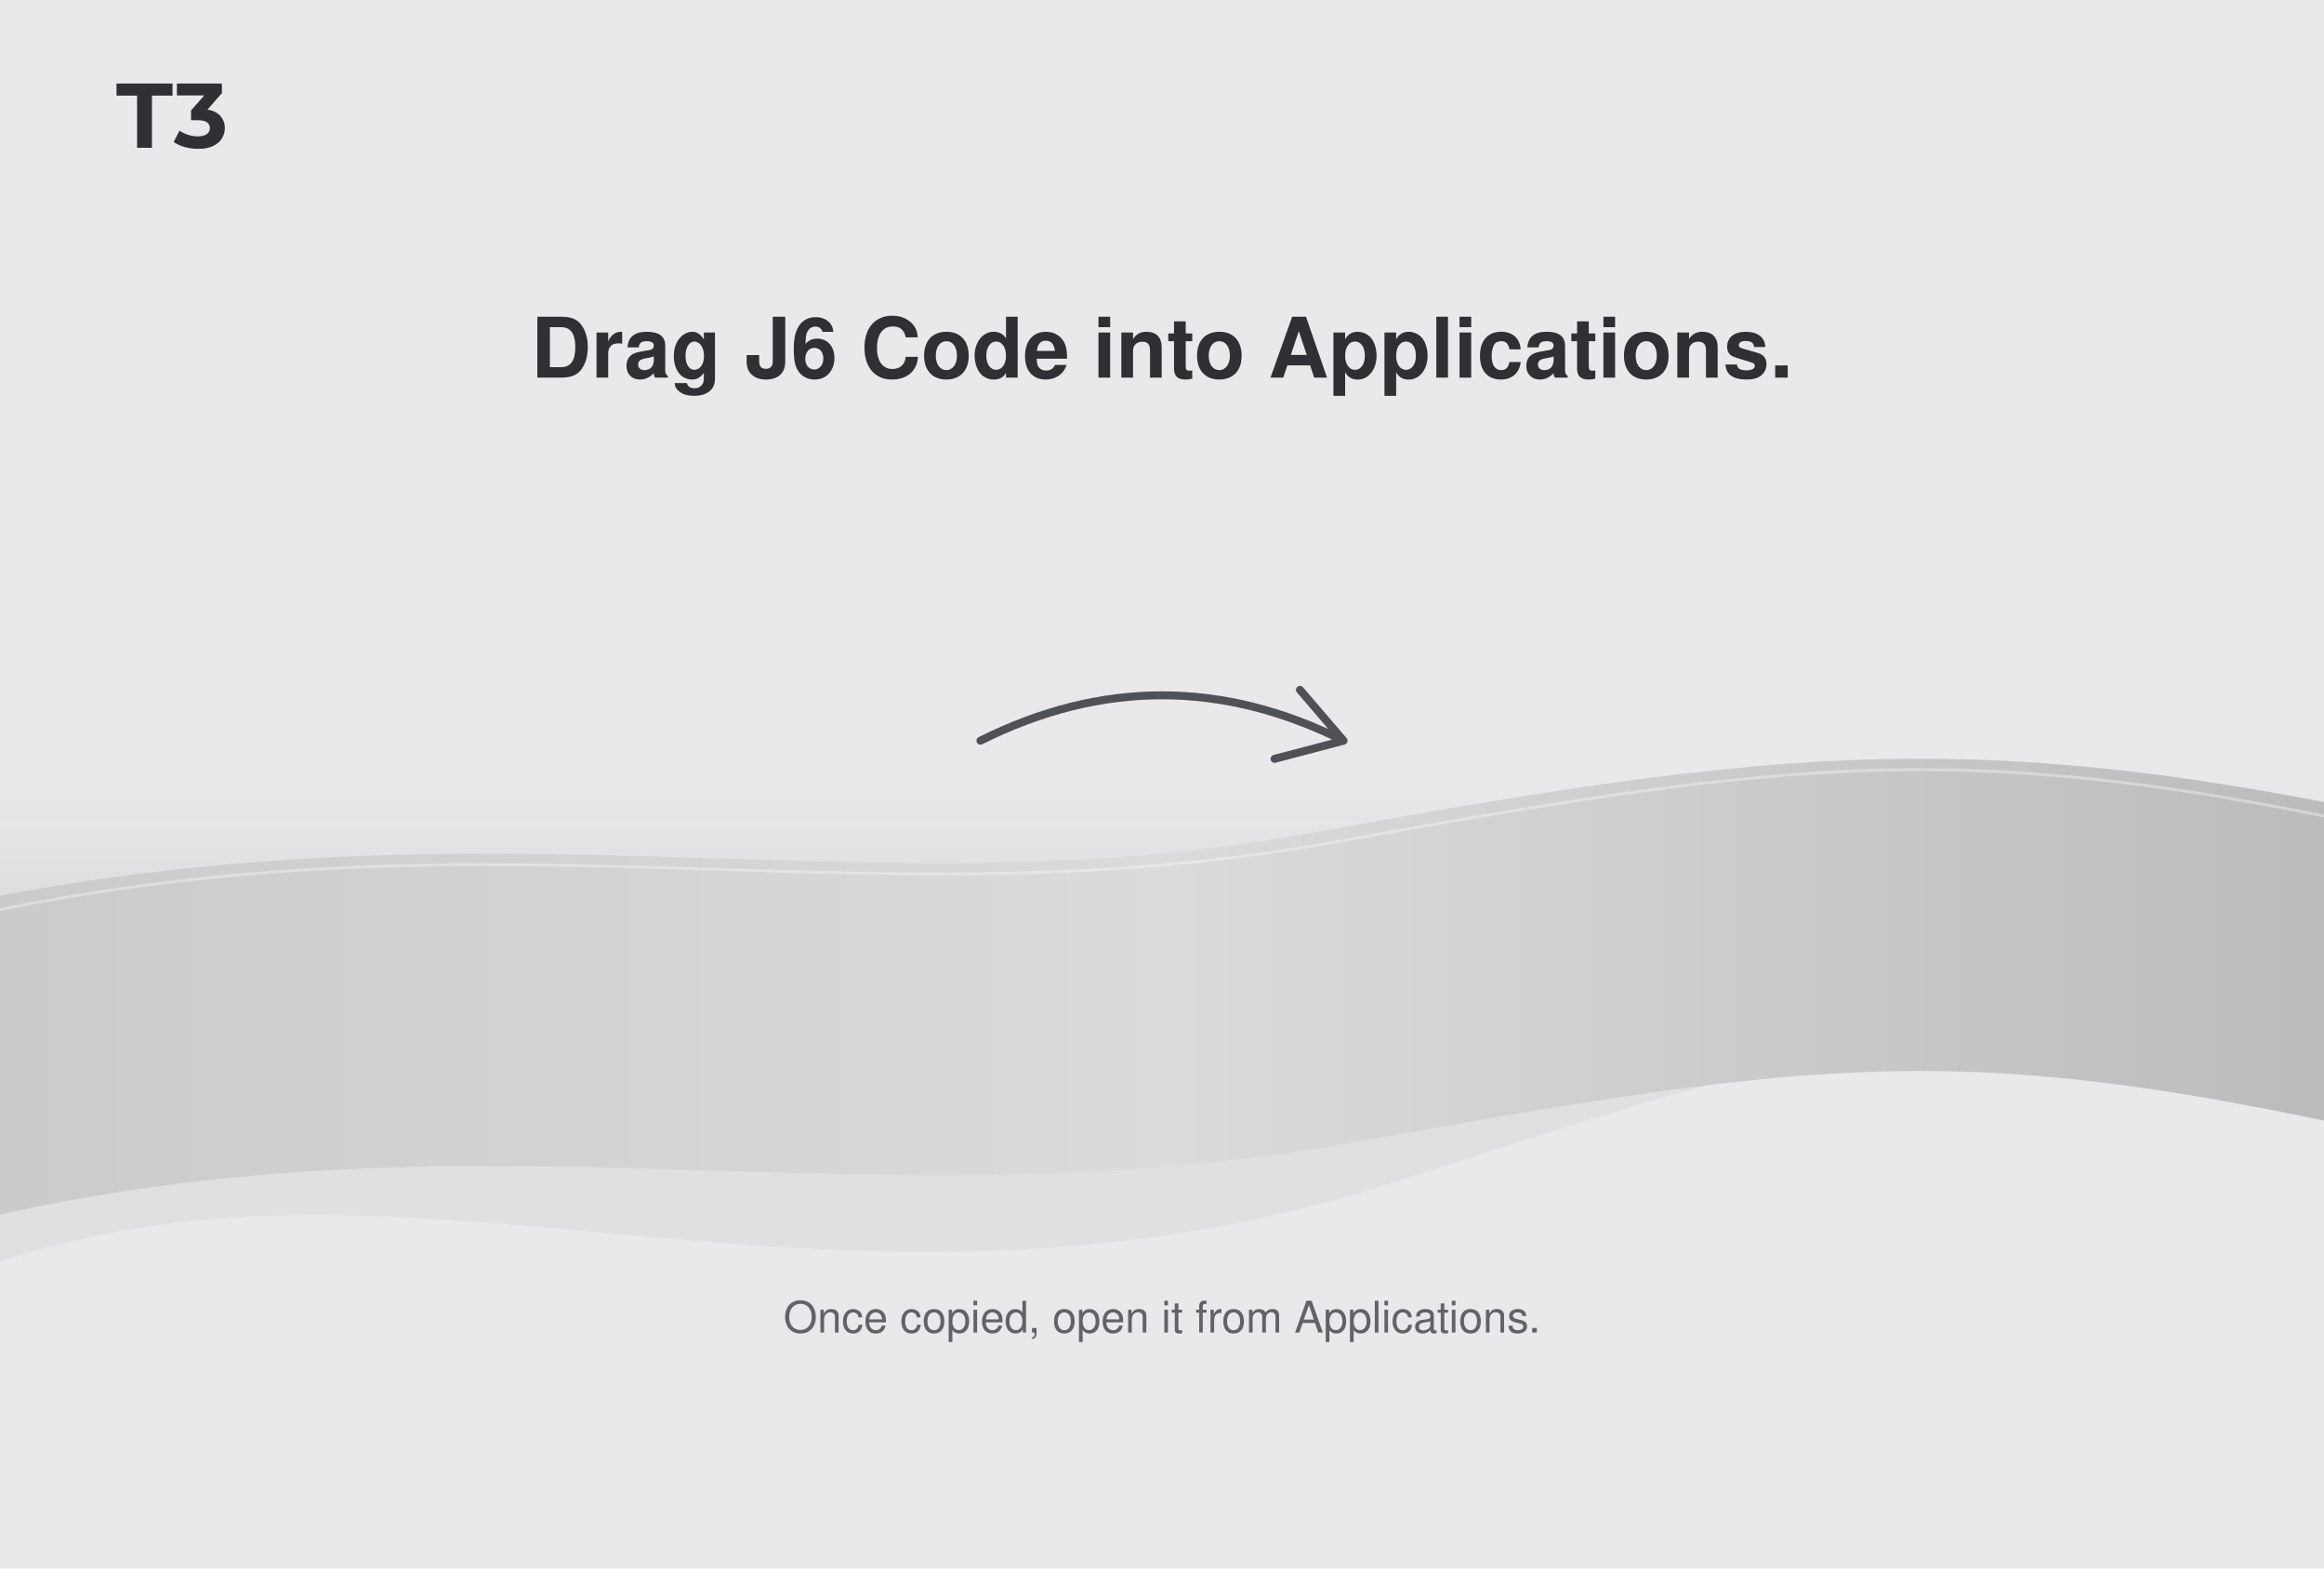
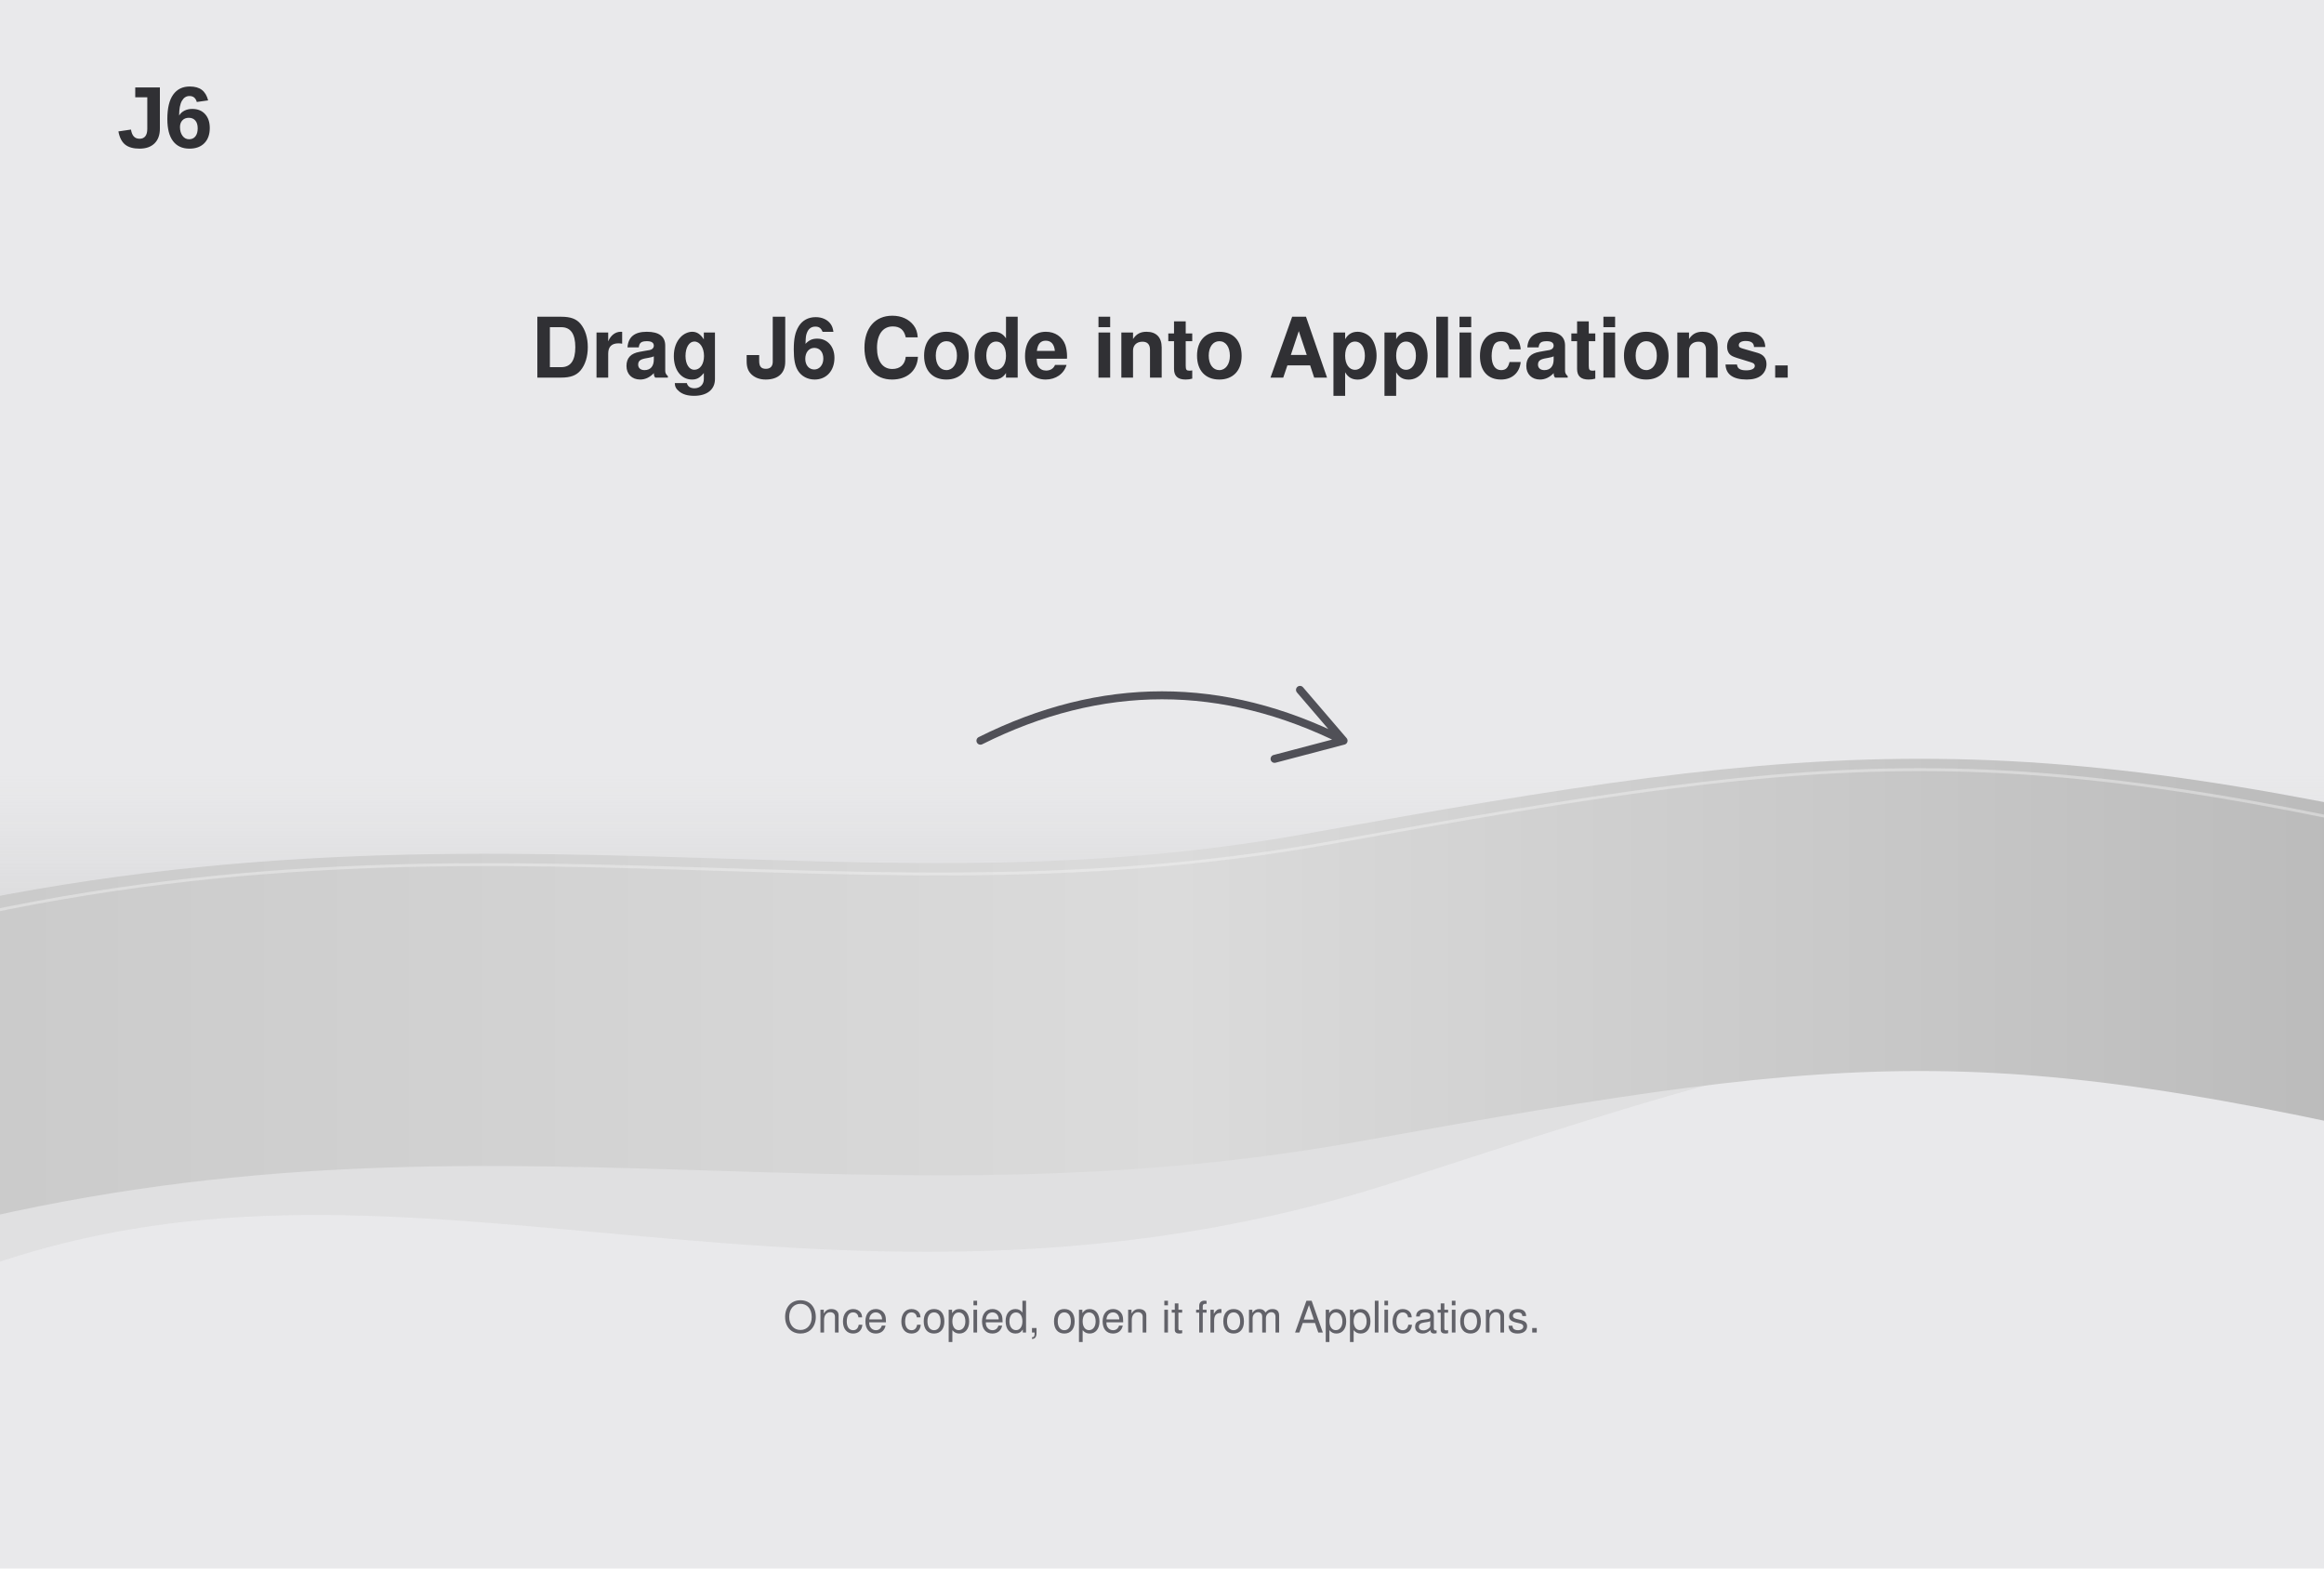
<svg xmlns="http://www.w3.org/2000/svg" width="1280" height="864" viewBox="0 0 640 432">
  <defs>
    <linearGradient id="veil" x1="0" y1="0" x2="0" y2="1">
      <stop stop-color="#B7B7B7" stop-opacity="0" />
      <stop offset=".55" stop-color="#A5A5A5" stop-opacity=".24" />
      <stop offset="1" stop-color="#D1D1D1" stop-opacity=".4" />
    </linearGradient>
    <linearGradient id="silk" x1="0" y1="0" x2="1" y2="0">
      <stop stop-color="#C8C8C8" />
      <stop offset=".5" stop-color="#DBDBDB" />
      <stop offset="1" stop-color="#B5B5B5" />
    </linearGradient>
  </defs>
  <rect width="640" height="432" fill="#E9E9EB" />
  <path d="M-60 293C95 220 214 304 362 256S559 191 707 257" stroke="url(#veil)" stroke-width="146" fill="none" opacity="1" stroke-linecap="round" stroke-linejoin="round" />
  <path d="M-60 306C113 252 223 298 367 272S553 242 707 280" stroke="url(#silk)" stroke-width="86" fill="none" opacity="1" stroke-linecap="round" stroke-linejoin="round" />
  <path d="M-60 266C113 212 223 258 367 232S553 202 707 240" stroke="#F5F5F5" stroke-width="0.8" fill="none" opacity="0.42" stroke-linecap="round" stroke-linejoin="round" />
-   <svg x="32" y="23" width="30" height="18" viewBox="15.531 37 94.394 56.96" fill="#303034">
-     <path d="M33.451 93V47.56H15.531V37H64.331V47.56H46.411V93H33.451ZM86.725 93.96C82.832 93.96 78.965 93.453 75.125 92.44C71.285 91.373 68.032 89.88 65.365 87.96L70.405 78.04C72.539 79.587 75.019 80.813 77.845 81.72C80.672 82.627 83.525 83.08 86.405 83.08C89.659 83.08 92.219 82.44 94.085 81.16C95.952 79.88 96.885 78.12 96.885 75.88C96.885 73.747 96.059 72.067 94.405 70.84C92.752 69.613 90.085 69 86.405 69H80.485V60.44L96.085 42.76L97.525 47.4H68.165V37H107.365V45.4L91.845 63.08L85.285 59.32H89.045C95.925 59.32 101.125 60.867 104.645 63.96C108.165 67.053 109.925 71.027 109.925 75.88C109.925 79.027 109.099 81.987 107.445 84.76C105.792 87.48 103.259 89.693 99.845 91.4C96.432 93.107 92.059 93.96 86.725 93.96Z" />
+   <svg x="32" y="23" width="32" height="18" viewBox="-1 -73 132.4 74">
+     <text x="0" y="0" font-family="Arial, Helvetica, sans-serif" font-weight="900" font-size="100" letter-spacing="-2" fill="#303034">J6</text>
  </svg>
  <text x="320" y="104" fill="#303034" font-family="Helvetica" font-size="23" font-weight="700" text-anchor="middle">Drag J6 Code into Applications.</text>
  <path d="M270 204Q320 179 370 204M358 190L370 204L351 209" stroke="#505057" stroke-width="2.2" fill="none" opacity="1" stroke-linecap="round" stroke-linejoin="round" />
  <text x="320" y="367" fill="#626269" font-family="Helvetica" font-size="12" font-weight="400" text-anchor="middle">Once copied, open it from Applications.</text>
</svg>
